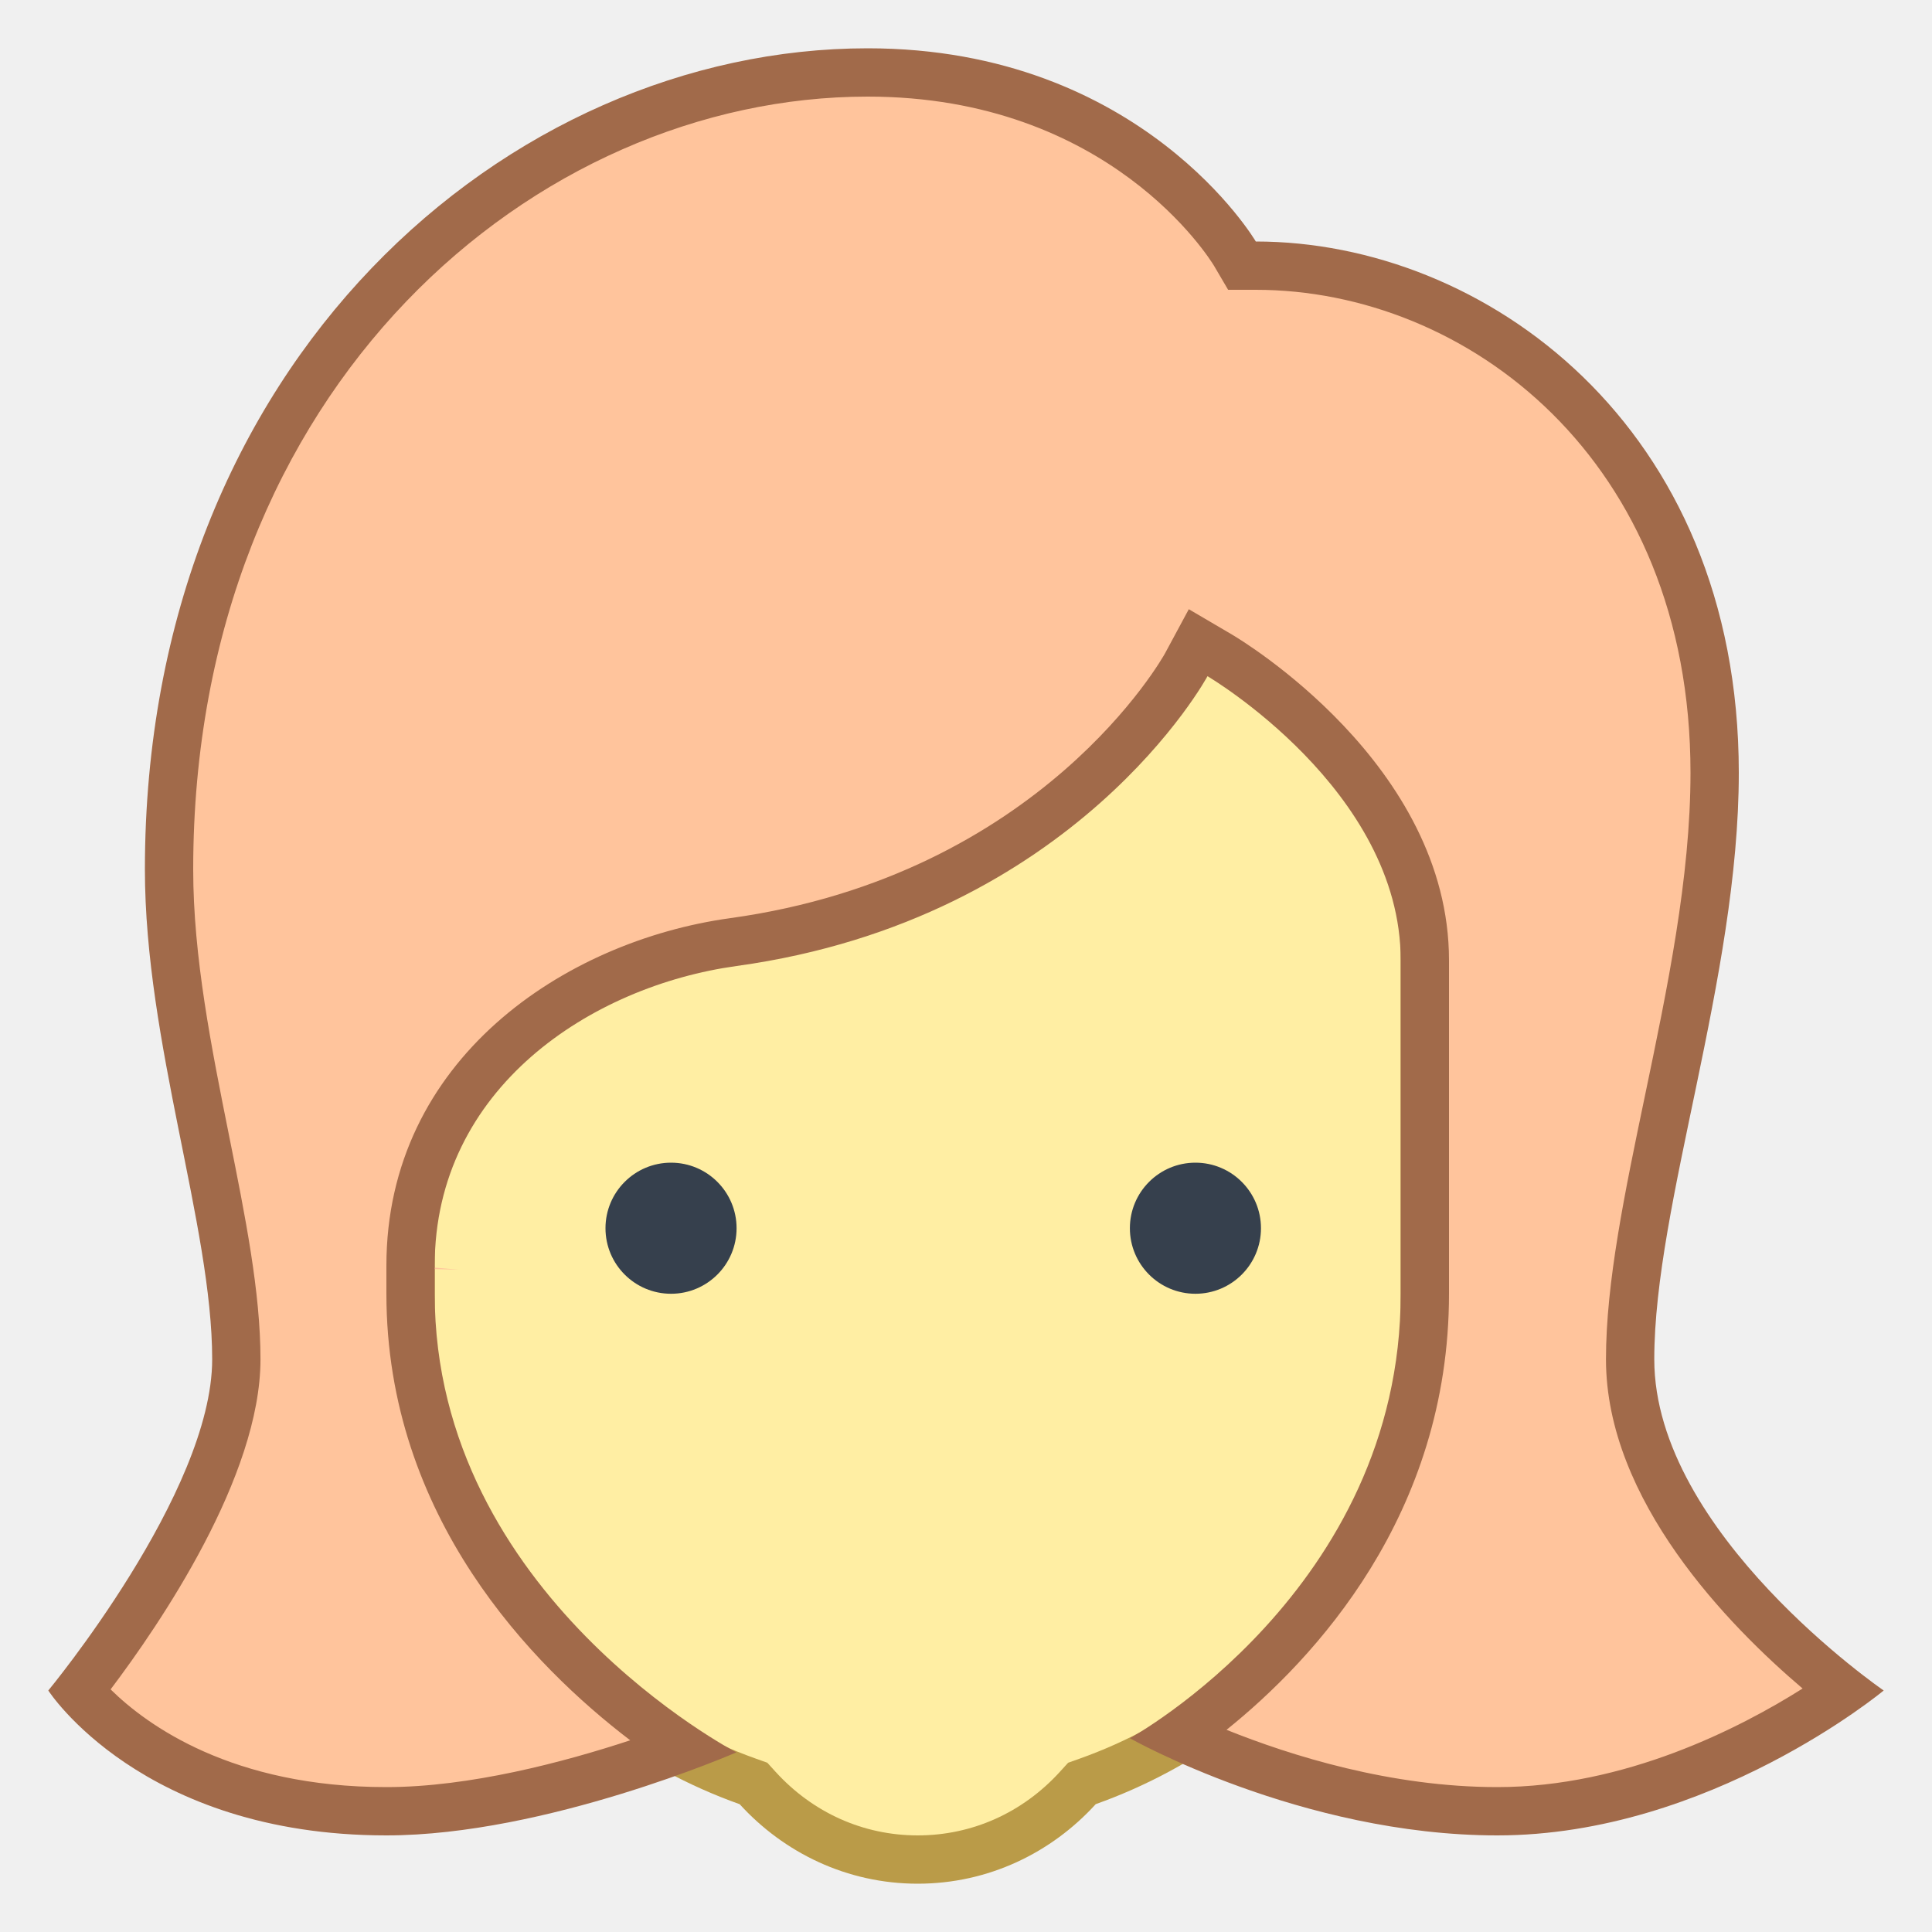
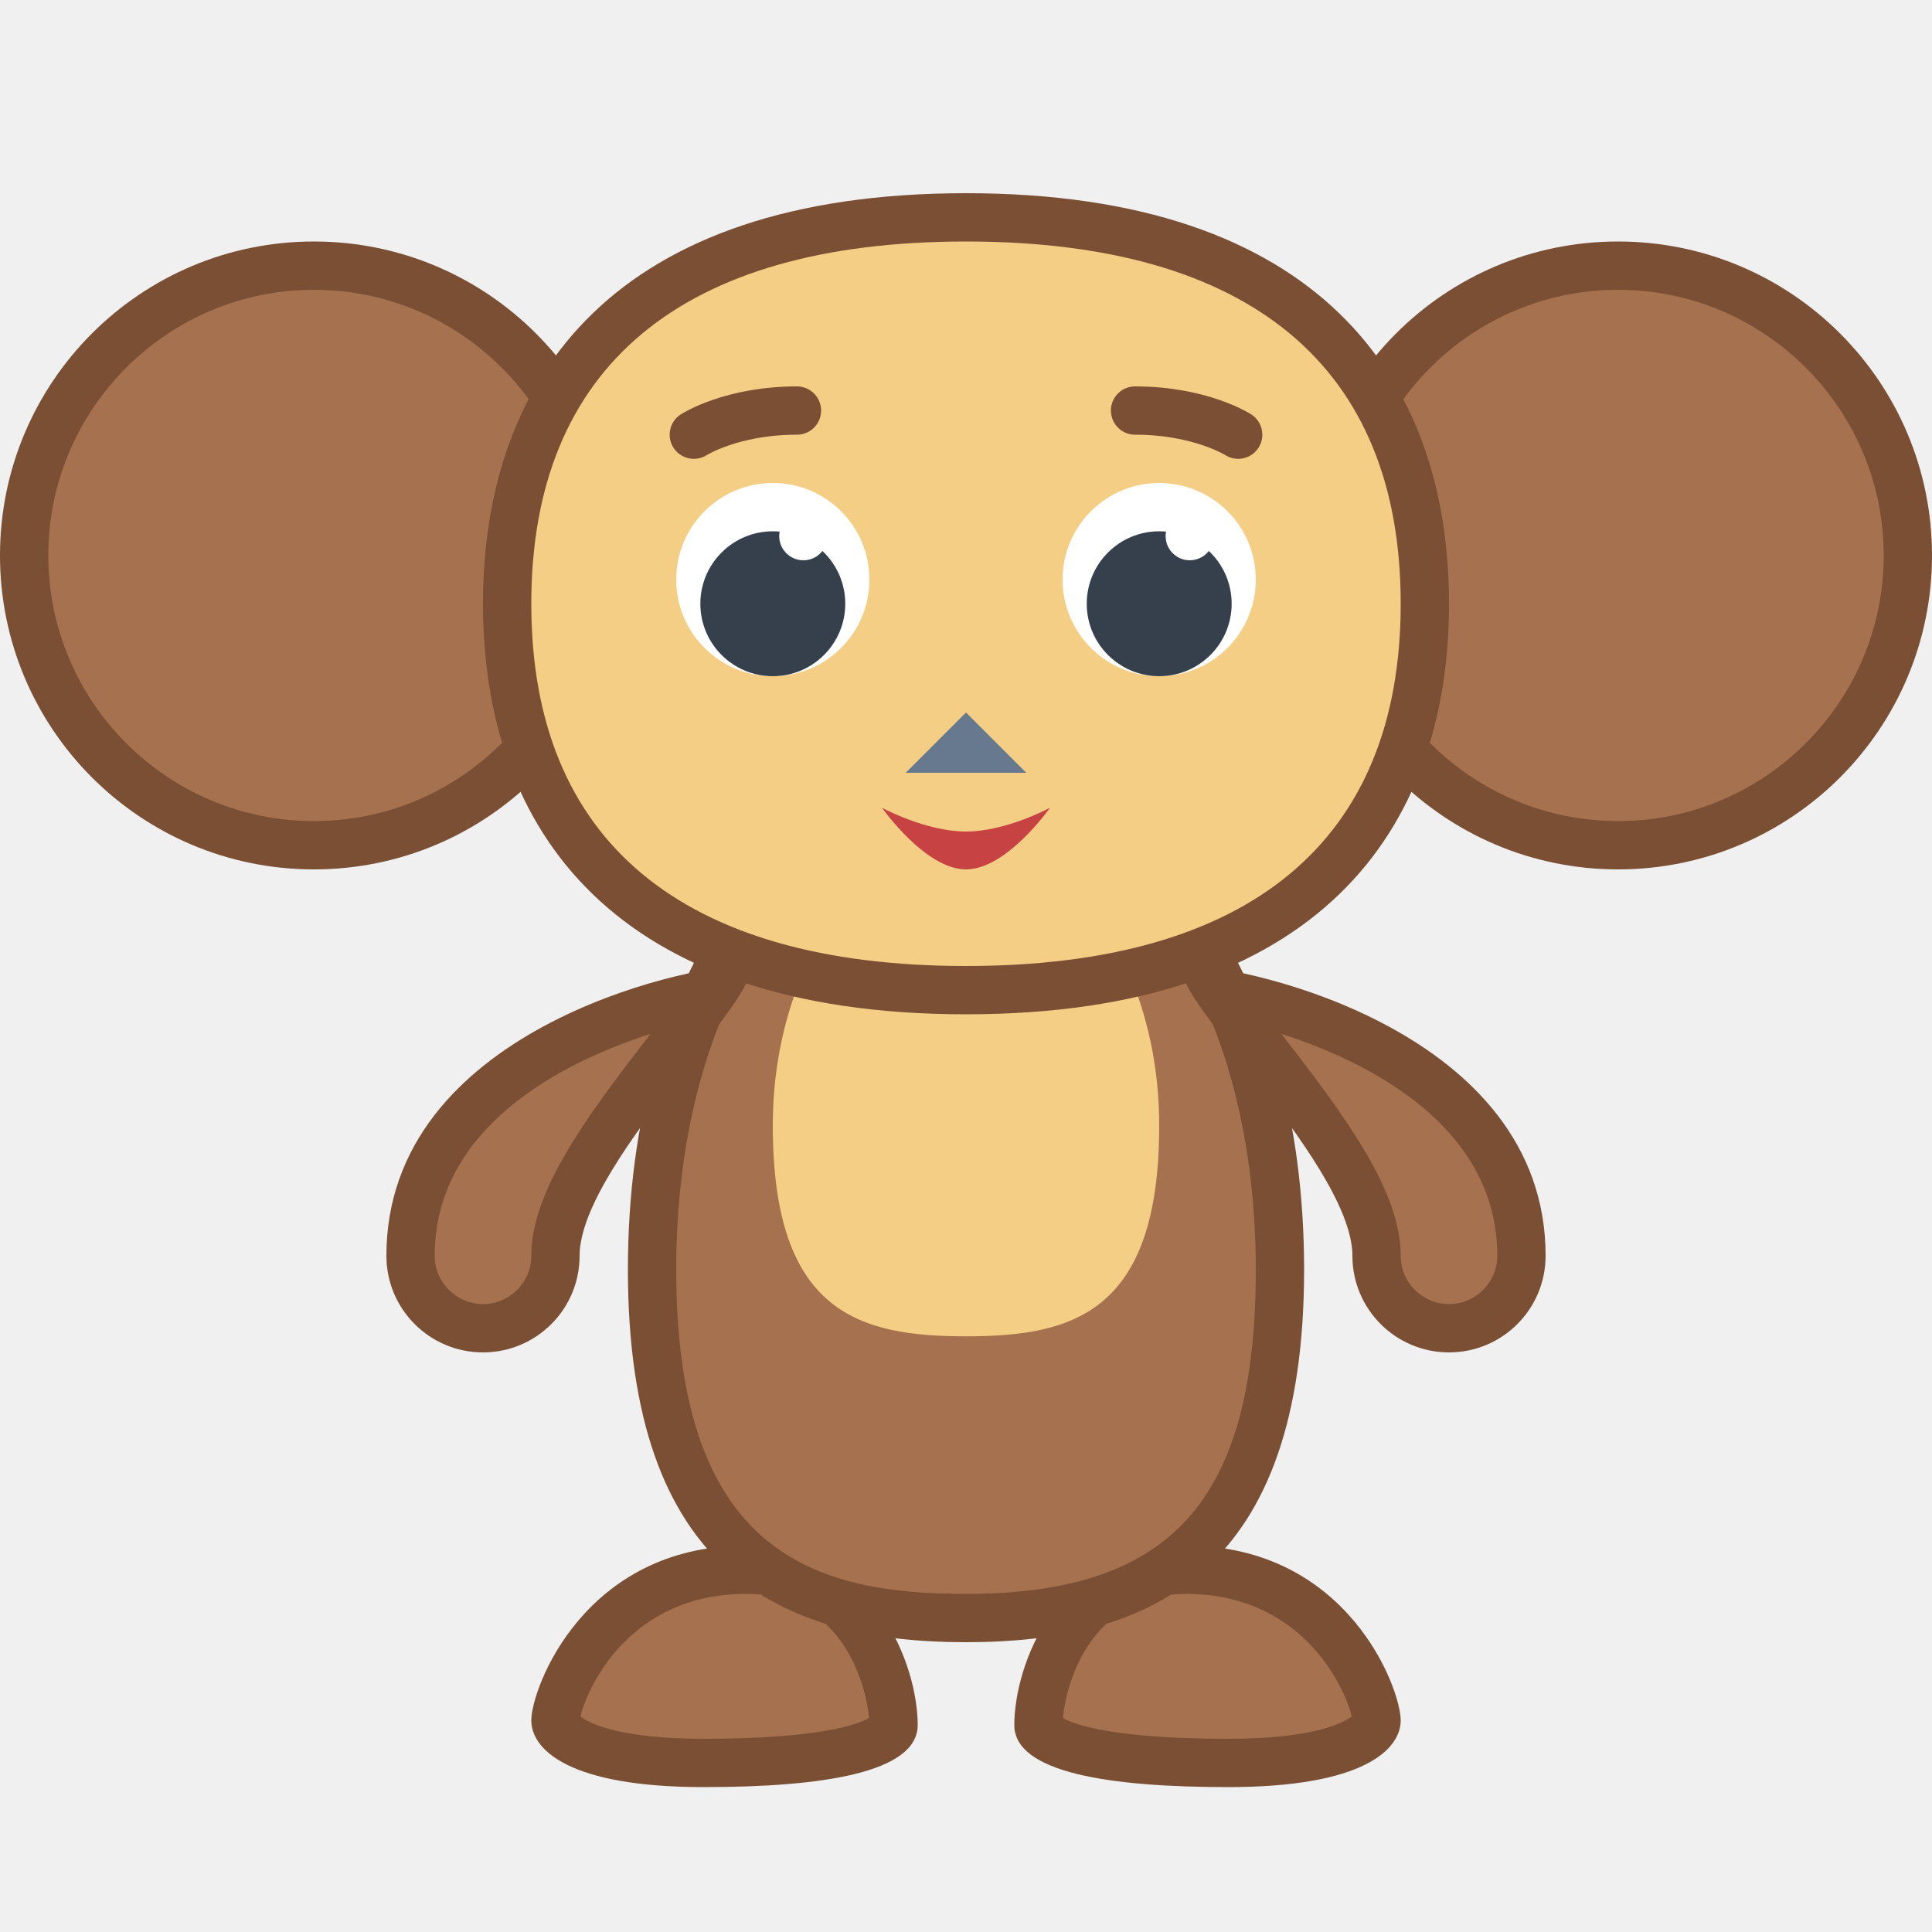
- <svg xmlns="http://www.w3.org/2000/svg" viewBox="0 0 40 40" width="40px" height="40px">
-   <path fill="#ffeea3" d="M19,38.5c-1.268,0-2.446-0.526-3.316-1.483L15.6,36.925l-0.118-0.042 C11.306,35.396,8.5,31.424,8.5,27V12.381c0-2.615,2.127-4.742,4.742-4.742h11.516c2.615,0,4.742,2.127,4.742,4.742V27 c0,4.424-2.806,8.396-6.982,9.883L22.4,36.925l-0.084,0.092C21.446,37.974,20.268,38.5,19,38.5z" />
-   <path fill="#ba9b48" d="M24.758,8.139c2.339,0,4.242,1.903,4.242,4.242V27c0,4.213-2.672,7.995-6.65,9.412l-0.236,0.084 l-0.168,0.185C21.172,37.532,20.125,38,19,38s-2.172-0.469-2.946-1.32l-0.168-0.185l-0.236-0.084C11.672,34.995,9,31.213,9,27 V12.381c0-2.339,1.903-4.242,4.242-4.242H24.758 M24.758,7.139H13.242C10.347,7.139,8,9.486,8,12.381V27 c0,4.78,3.055,8.837,7.314,10.354C16.229,38.358,17.534,39,19,39s2.771-0.642,3.686-1.647C26.945,35.837,30,31.78,30,27V12.381 C30,9.486,27.653,7.139,24.758,7.139L24.758,7.139z" />
-   <path fill="#36404d" d="M24.75 24.072A1.357 1.357 0 1 0 24.75 26.786 1.357 1.357 0 1 0 24.75 24.072zM13.893 24.072A1.357 1.357 0 1 0 13.893 26.786 1.357 1.357 0 1 0 13.893 24.072z" />
+ <svg xmlns="http://www.w3.org/2000/svg" viewBox="0 0 40 40" width="30px" height="30px">
+   <path fill="#a6714e" d="M25.431,36.5c-3.886,0-3.931-0.753-3.931-0.786c0-1.049,0.747-3.214,3.056-3.214 c3.086,0,3.944,2.801,3.944,3.119C28.5,35.848,27.937,36.5,25.431,36.5z" />
+   <path fill="#7a4f34" d="M24.556,33c2.461,0,3.311,2.016,3.43,2.536C27.833,35.656,27.235,36,25.431,36 c-2.416,0-3.203-0.304-3.424-0.429C22.069,34.85,22.583,33,24.556,33 M24.556,32C21.871,32,21,34.502,21,35.714 C21,36.704,22.981,37,25.431,37C28.235,37,29,36.217,29,35.619C29,34.959,27.906,32,24.556,32L24.556,32z" />
+   <path fill="#a6714e" d="M14.569,36.5c-2.506,0-3.069-0.652-3.069-0.881c0-0.318,0.858-3.119,3.944-3.119 c2.309,0,3.056,2.166,3.056,3.214C18.5,35.747,18.455,36.5,14.569,36.5z" />
+   <path fill="#7a4f34" d="M15.444,33c1.972,0,2.486,1.85,2.549,2.571C17.772,35.696,16.984,36,14.569,36 c-1.794,0-2.395-0.34-2.552-0.462C12.147,34.984,13.003,33,15.444,33 M15.444,32C12.094,32,11,34.959,11,35.619 C11,36.217,11.765,37,14.569,37C17.019,37,19,36.704,19,35.714C19,34.502,18.129,32,15.444,32L15.444,32z" />
+   <path fill="#a6714e" d="M20,33.5c-3.214,0-6.5-0.857-6.5-7.214c0-5.67,2.733-9.786,6.5-9.786s6.5,4.115,6.5,9.786 C26.5,32.68,23.026,33.5,20,33.5z" />
+   <path fill="#7a4f34" d="M20,17c3.477,0,6,3.905,6,9.286C26,31.055,24.262,33,20,33c-3.116,0-6-0.813-6-6.714 C14,20.905,16.523,17,20,17 M20,16c-3.866,0-7,4.043-7,10.286C13,32.528,16.134,34,20,34s7-1.473,7-7.714 C27,20.045,23.866,16,20,16L20,16z" />
+   <path fill="#f5ce85" d="M20,27.667c-2.209,0-4-0.479-4-4.364S18.557,17,20,17s4,2.42,4,6.303S22.209,27.667,20,27.667z" />
+   <path fill="#a6714e" d="M6.5 5.5A6 6 0 1 0 6.5 17.5A6 6 0 1 0 6.5 5.5Z" />
+   <path fill="#7a4f34" d="M6.5,6C9.533,6,12,8.467,12,11.5S9.533,17,6.5,17S1,14.533,1,11.5S3.467,6,6.5,6 M6.5,5 C2.91,5,0,7.91,0,11.5S2.91,18,6.5,18s6.5-2.91,6.5-6.5S10.09,5,6.5,5L6.5,5z" />
+   <path fill="#a6714e" d="M33.5 5.5A6 6 0 1 0 33.5 17.5A6 6 0 1 0 33.5 5.5Z" />
+   <path fill="#7a4f34" d="M33.5,6c3.033,0,5.5,2.467,5.5,5.5S36.533,17,33.5,17S28,14.533,28,11.5S30.467,6,33.5,6 M33.5,5 C29.91,5,27,7.91,27,11.5s2.91,6.5,6.5,6.5s6.5-2.91,6.5-6.5S37.09,5,33.5,5L33.5,5z" />
+   <path fill="#f5ce85" d="M20,20.5c-6.126,0-9.5-2.841-9.5-8s3.374-8,9.5-8s9.5,2.841,9.5,8S26.126,20.5,20,20.5z" />
+   <path fill="#7a4f34" d="M20,5c5.888,0,9,2.593,9,7.5S25.888,20,20,20s-9-2.593-9-7.5S14.112,5,20,5 M20,4 c-7.281,0-10,3.805-10,8.5S12.717,21,20,21s10-3.805,10-8.5S27.281,4,20,4L20,4z" />
+   <path fill="#fff" d="M24 10A2 2 0 1 0 24 14A2 2 0 1 0 24 10Z" />
+   <path fill="#36404d" d="M24 11A1.5 1.5 0 1 0 24 14A1.5 1.5 0 1 0 24 11Z" />
+   <path fill="#fff" d="M24.633 10.6A0.5 0.5 0 1 0 24.633 11.6A0.5 0.5 0 1 0 24.633 10.6Z" />
+   <path fill="#66798f" d="M18.752 16L20 14.752 21.248 16z" />
+   <path fill="#c74343" d="M21.739,16.724c0,0-0.895,1.276-1.739,1.276s-1.739-1.276-1.739-1.276s0.908,0.492,1.739,0.492 S21.739,16.724,21.739,16.724z" />
+   <path fill="none" stroke="#7a4f34" stroke-linecap="round" stroke-linejoin="round" stroke-miterlimit="10" d="M25.635,9 c0,0-0.778-0.5-2.135-0.5" />
+   <path fill="#fff" d="M16 10A2 2 0 1 0 16 14A2 2 0 1 0 16 10Z" />
+   <path fill="#36404d" d="M16 11A1.5 1.5 0 1 0 16 14A1.5 1.5 0 1 0 16 11Z" />
+   <path fill="#fff" d="M16.633 10.6A0.5 0.5 0 1 0 16.633 11.6A0.5 0.5 0 1 0 16.633 10.6Z" />
+   <path fill="none" stroke="#7a4f34" stroke-linecap="round" stroke-linejoin="round" stroke-miterlimit="10" d="M14.365,9 c0,0,0.778-0.5,2.135-0.5" />
  <g>
-     <path fill="#ffc49c" d="M31,37.5c-2.786,0-5.358-0.999-6.593-1.566c1.599-1.12,5.093-4.142,5.093-9.147v-6.904 c0-3.774-4.073-6.211-4.247-6.312l-0.446-0.263l-0.247,0.455c-0.026,0.048-2.695,4.82-9.379,5.743 C11.963,19.95,8.5,22.236,8.5,26.204l1,0.083l-1-0.023v0.522c0,5.072,3.832,8.21,5.622,9.399C12.783,36.679,10.221,37.5,8,37.5 c-3.864,0-5.765-1.786-6.366-2.493c0.807-1.034,3.258-4.381,3.258-6.863c0-1.341-0.31-2.886-0.638-4.521 C3.884,21.772,3.5,19.86,3.5,18c0-10.328,7.354-16.5,14.464-16.5c5.34,0,7.583,3.716,7.604,3.753L25.714,5.5H26 c4.605,0,9.5,3.68,9.5,10.5c0,2.219-0.486,4.549-0.957,6.803c-0.408,1.955-0.793,3.801-0.793,5.341c0,3.088,3.11,5.84,4.412,6.857 C37.038,35.786,34.216,37.5,31,37.5z" />
-     <path fill="#a16a4a" d="M17.964,2c5.008,0,7.09,3.367,7.173,3.506L25.427,6H26c4.363,0,9,3.505,9,10 c0,2.167-0.481,4.472-0.946,6.7c-0.413,1.981-0.804,3.852-0.804,5.443c0,2.921,2.545,5.52,4.071,6.816 C36.021,35.78,33.643,37,31,37c-2.202,0-4.273-0.65-5.606-1.186C27.211,34.353,30,31.364,30,26.786v-6.904 c0-4.057-4.31-6.636-4.493-6.744l-0.894-0.525l-0.492,0.913c-0.025,0.046-2.546,4.592-9.007,5.484 C11.687,19.483,8,21.936,8,26.204v0.06v0.522c0,4.629,3.035,7.71,5.048,9.245C11.671,36.484,9.722,37,8,37 c-3.192,0-4.955-1.279-5.71-2.023c1.022-1.354,3.103-4.407,3.103-6.834c0-1.39-0.315-2.959-0.648-4.619 C4.379,21.698,4,19.811,4,18C4,7.985,11.1,2,17.964,2 M17.964,1C10.53,1,3,7.471,3,18c0,3.586,1.393,7.382,1.393,10.143S1,35,1,35 s1.925,3,7,3c3.303,0,7.246-1.719,7.246-1.719S9,33.035,9,26.786c0-0.444,0-0.522,0-0.522v0.023c0,0,0-0.017,0-0.083 c0-3.678,3.242-5.788,6.25-6.204c7.038-0.972,9.75-6,9.75-6s4,2.35,4,5.882c0,1.527,0,4.397,0,6.904 c0,6.13-5.607,9.202-5.607,9.202S26.945,38,31,38c4.392,0,8-3,8-3s-4.75-3.254-4.75-6.857c0-3.201,1.75-7.9,1.75-12.143 c0-7.196-5.274-11-10-11C26,5,23.652,1,17.964,1L17.964,1z" />
+     <path fill="#a6714e" d="M30,27.5c-0.827,0-1.5-0.673-1.5-1.5c0-1.259-1.35-2.987-2.435-4.376 c-0.271-0.346-0.58-0.743-0.799-1.053C27.018,20.879,31.5,22.257,31.5,26C31.5,26.827,30.827,27.5,30,27.5z" />
+     <path fill="#7a4f34" d="M26.529,21.405C28.411,22.007,31,23.361,31,26c0,0.551-0.449,1-1,1s-1-0.449-1-1 C29,24.696,27.934,23.208,26.529,21.405 M24.667,20C23.562,20,28,24,28,26c0,1.105,0.895,2,2,2s2-0.895,2-2 C32,21.333,25.771,20,24.667,20L24.667,20z" />
+   </g>
+   <g>
+     <path fill="#a6714e" d="M10,27.5c-0.827,0-1.5-0.673-1.5-1.5c0-3.743,4.482-5.121,6.233-5.429 c-0.219,0.311-0.528,0.707-0.799,1.053C12.85,23.013,11.5,24.741,11.5,26C11.5,26.827,10.827,27.5,10,27.5z" />
+     <path fill="#7a4f34" d="M13.471,21.405C12.066,23.208,11,24.696,11,26c0,0.551-0.449,1-1,1s-1-0.449-1-1 C9,23.361,11.589,22.007,13.471,21.405 M15.333,20C14.229,20,8,21.333,8,26c0,1.105,0.895,2,2,2s2-0.895,2-2 C12,24,16.438,20,15.333,20L15.333,20z" />
  </g>
</svg>
